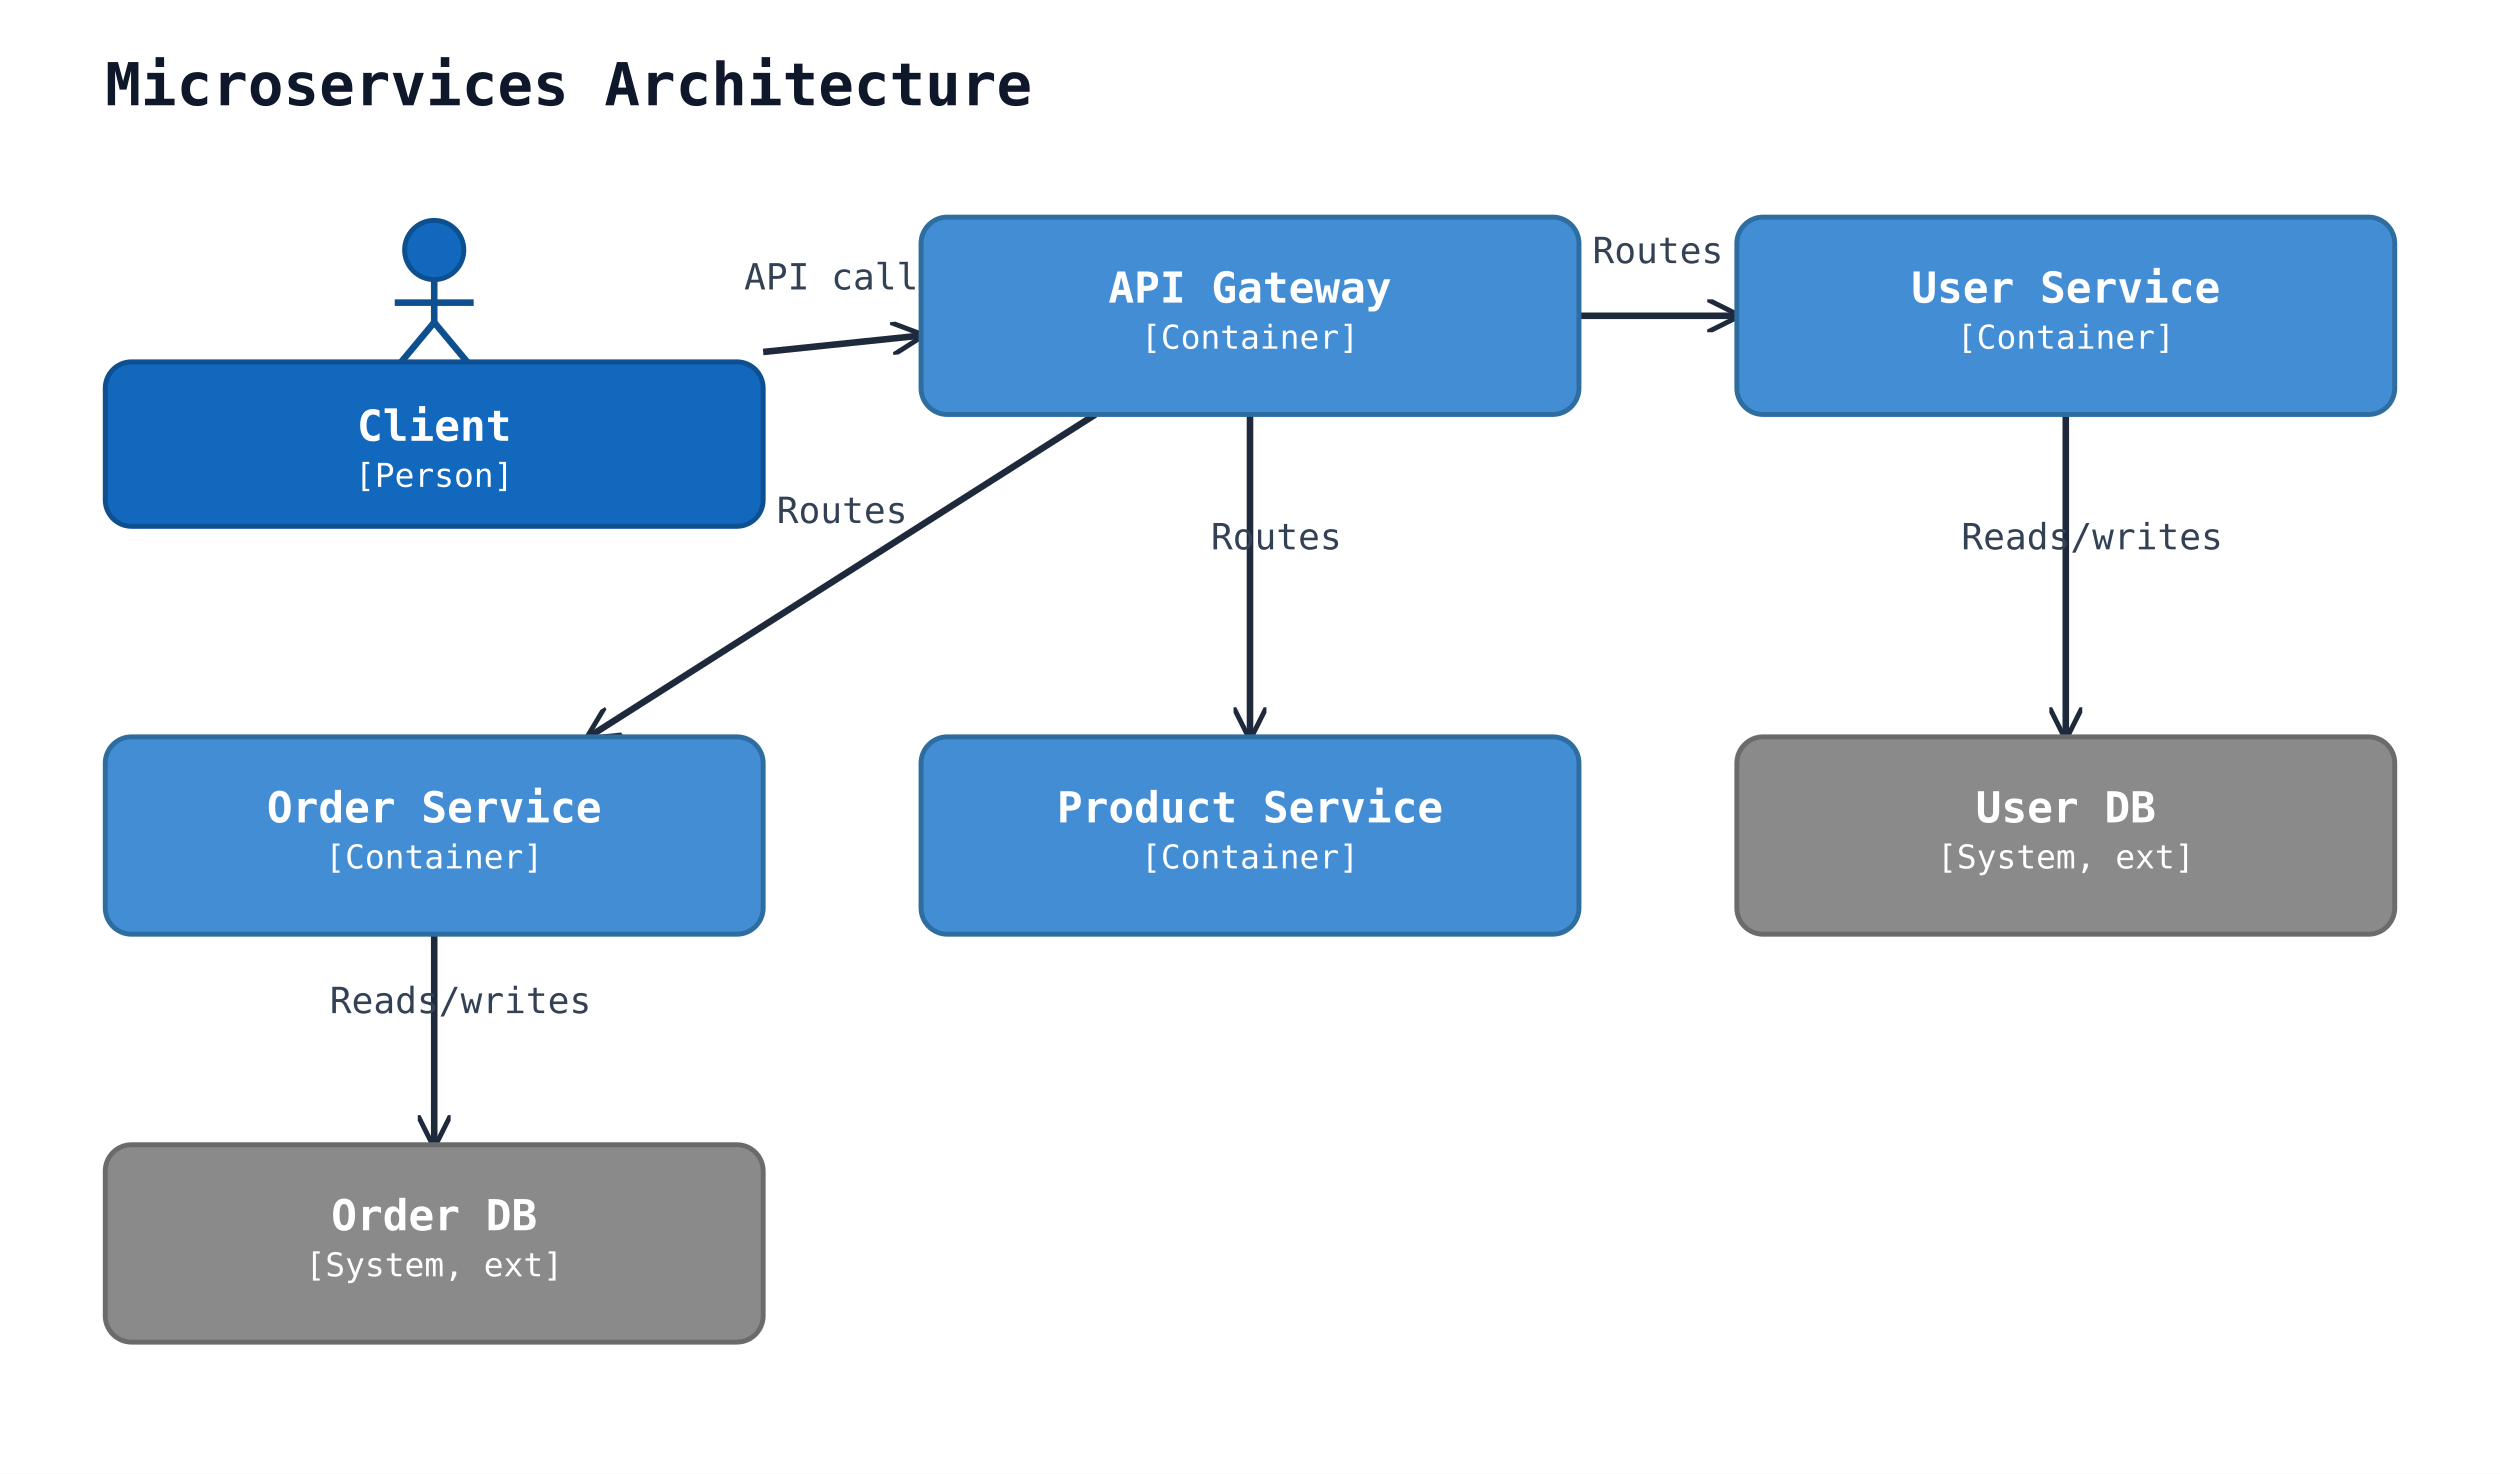
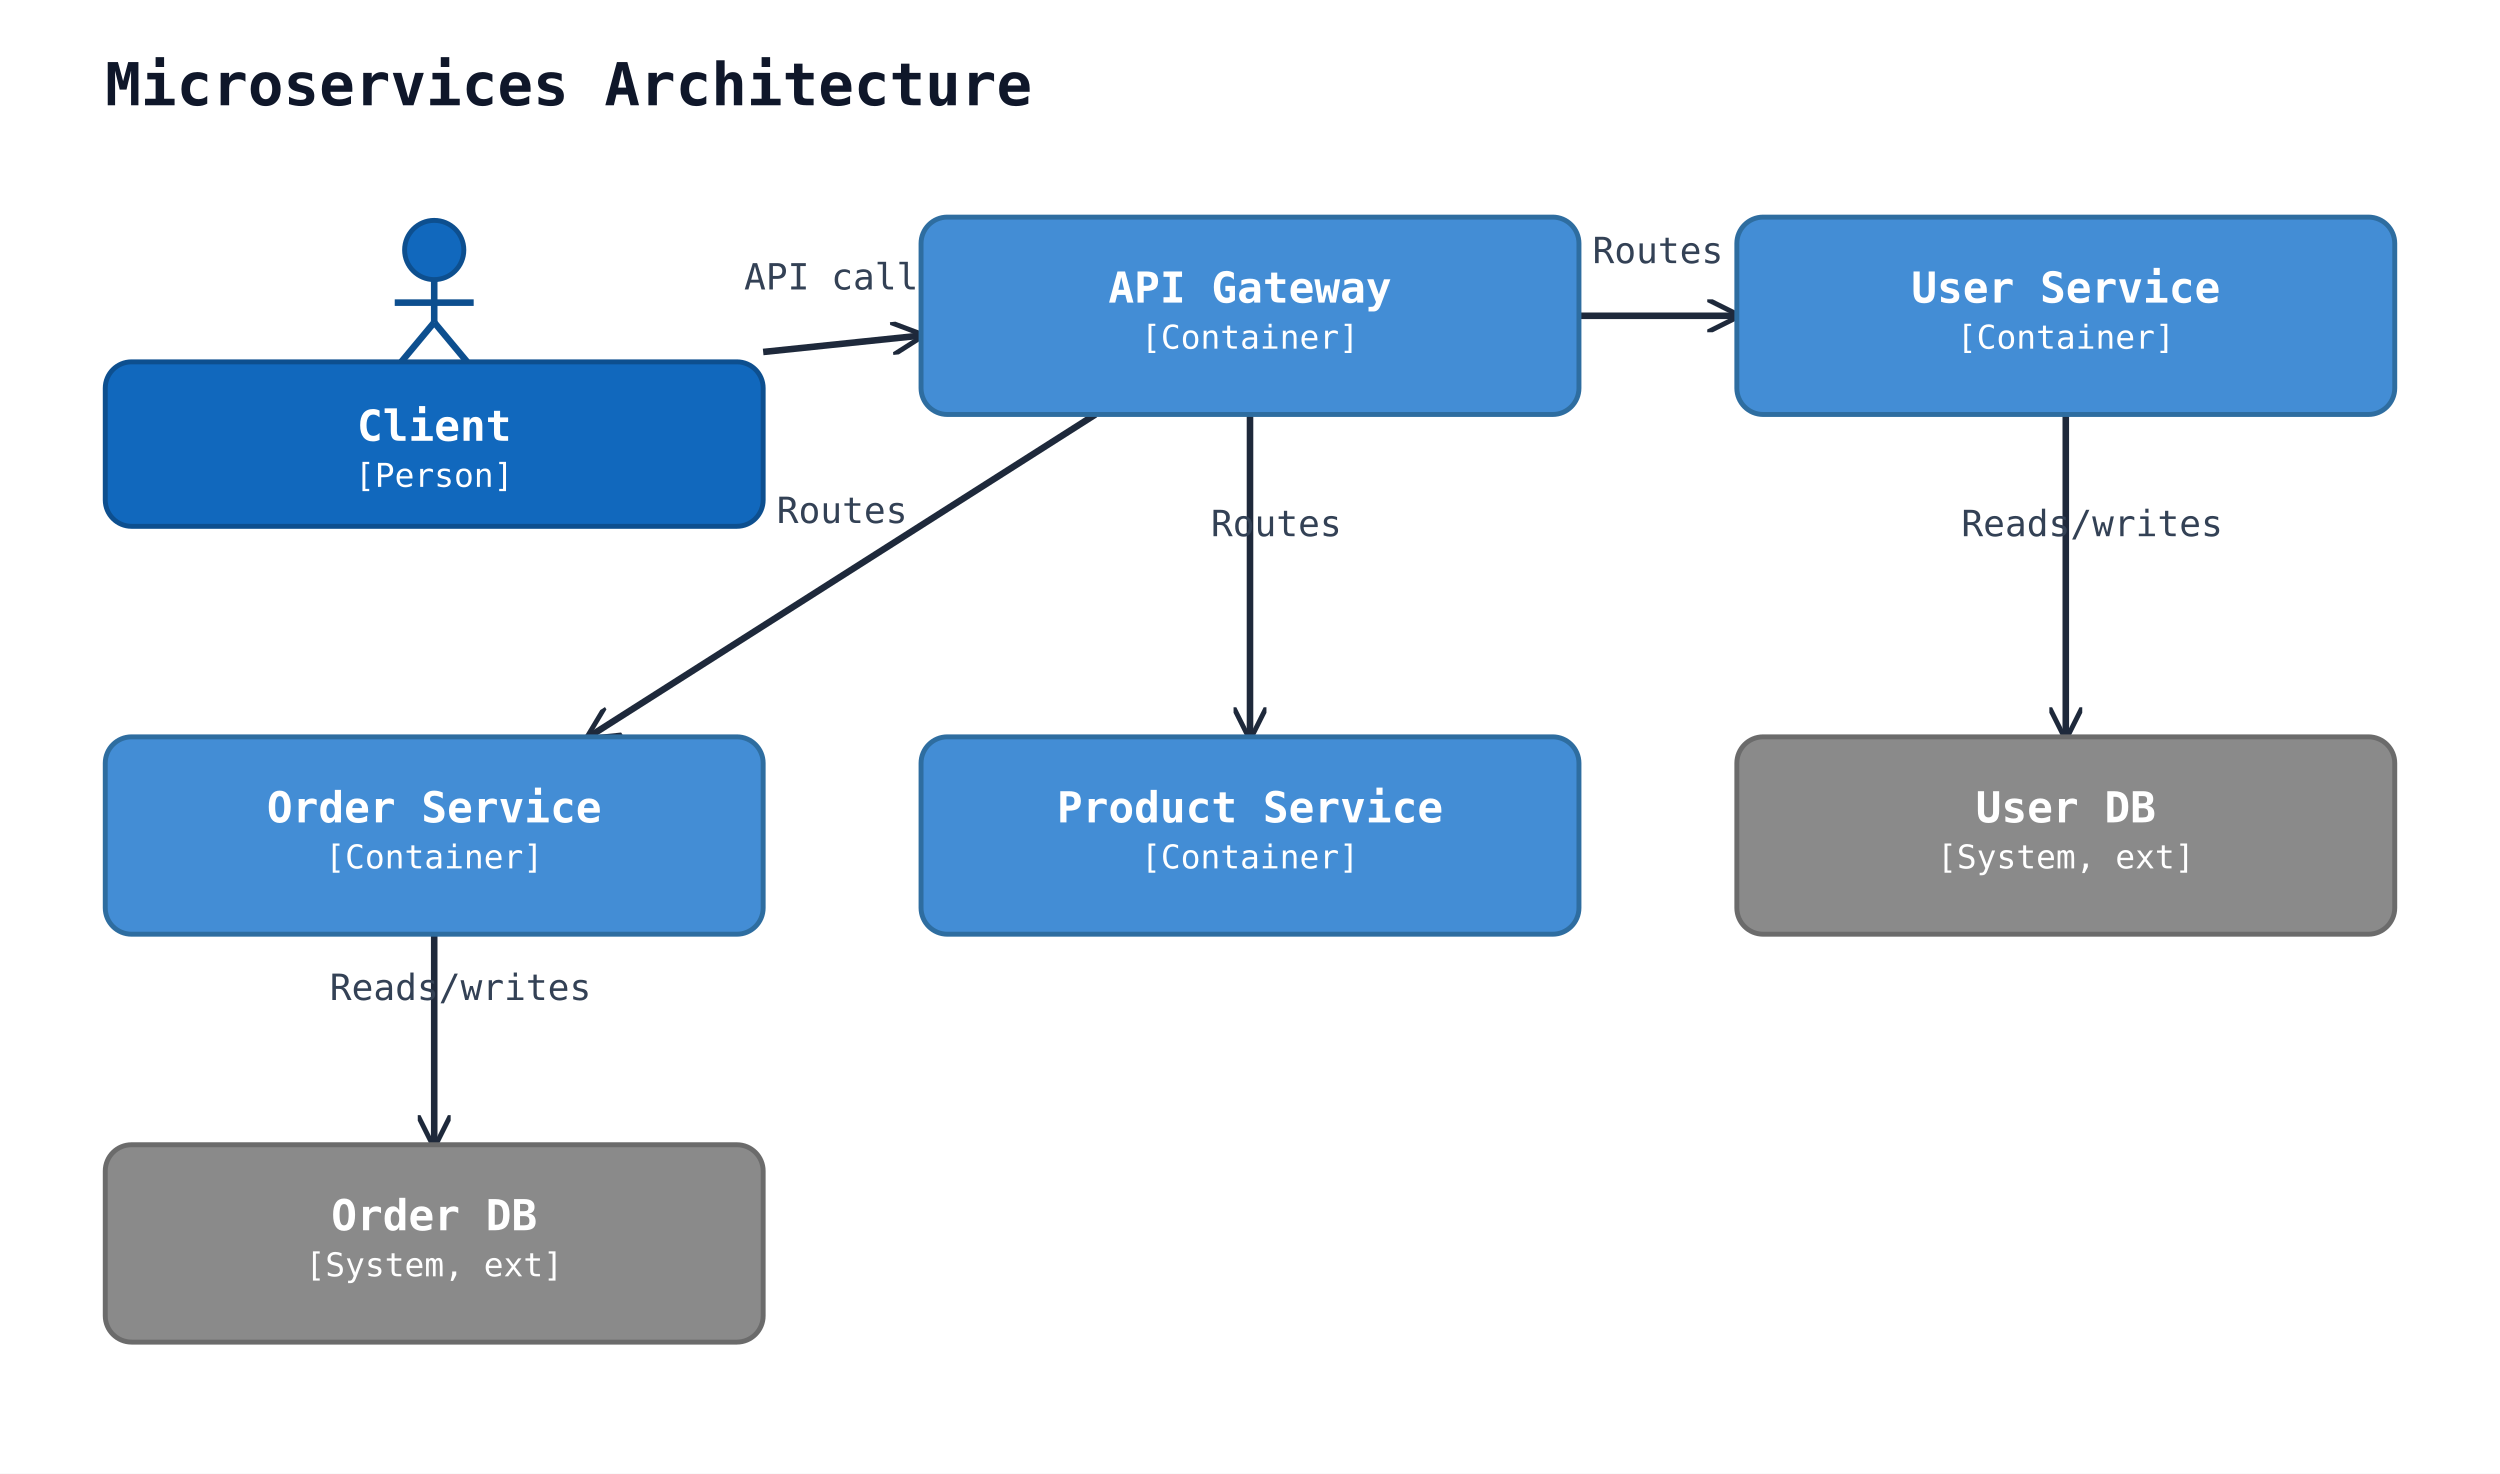
<svg xmlns="http://www.w3.org/2000/svg" width="760" height="448" viewBox="0 0 760 448">
  <rect width="100%" height="100%" fill="#ffffff" />
  <defs>
    <marker id="arrow-open" viewBox="0 0 10 10" refX="9" refY="5" markerWidth="10" markerHeight="10" markerUnits="userSpaceOnUse" orient="auto-start-reverse">
      <path d="M0,0 L10,5 L0,10" fill="none" stroke="#1e293b" stroke-width="1.5" />
    </marker>
    <marker id="arrow-triangle" viewBox="0 0 16 16" refX="15" refY="8" markerWidth="16" markerHeight="16" markerUnits="userSpaceOnUse" orient="auto-start-reverse">
      <polygon points="0,1 14,8 0,15" fill="#ffffff" stroke="#1e293b" stroke-width="1.5" fill-rule="nonzero" />
    </marker>
    <marker id="arrow-diamond-filled" viewBox="0 0 14 10" refX="13" refY="5" markerWidth="14" markerHeight="10" markerUnits="userSpaceOnUse" orient="auto-start-reverse">
      <path d="M0,5 L7,0 L14,5 L7,10 z" fill="#1e293b" stroke="#1e293b" stroke-width="1" />
    </marker>
    <marker id="arrow-diamond-open" viewBox="0 0 14 10" refX="13" refY="5" markerWidth="14" markerHeight="10" markerUnits="userSpaceOnUse" orient="auto-start-reverse">
      <path d="M0,5 L7,0 L14,5 L7,10 z" fill="#ffffff" stroke="#1e293b" stroke-width="1" />
    </marker>
  </defs>
  <text x="32" y="32" font-family="monospace" font-size="18" font-weight="600" fill="#0f172a">Microservices Architecture</text>
  <line class="uml-relation" data-uml-from="client" data-uml-to="gw" x1="232" y1="107" x2="280" y2="102" stroke="#1e293b" stroke-width="2" marker-end="url(#arrow-open)" />
  <text x="256" y="88" text-anchor="middle" font-family="monospace" font-size="11" fill="#334155">API calls</text>
  <line class="uml-relation" data-uml-from="gw" data-uml-to="users" x1="480" y1="96" x2="528" y2="96" stroke="#1e293b" stroke-width="2" marker-end="url(#arrow-open)" />
  <text x="504" y="80" text-anchor="middle" font-family="monospace" font-size="11" fill="#334155">Routes</text>
  <line class="uml-relation" data-uml-from="gw" data-uml-to="orders" x1="333" y1="126" x2="179" y2="224" stroke="#1e293b" stroke-width="2" marker-end="url(#arrow-open)" />
  <text x="256" y="159" text-anchor="middle" font-family="monospace" font-size="11" fill="#334155">Routes</text>
  <line class="uml-relation" data-uml-from="gw" data-uml-to="products" x1="380" y1="126" x2="380" y2="224" stroke="#1e293b" stroke-width="2" marker-end="url(#arrow-open)" />
-   <text x="388" y="167" text-anchor="middle" font-family="monospace" font-size="11" fill="#334155">Routes</text>
+   <text x="388" y="163" text-anchor="middle" font-family="monospace" font-size="11" fill="#334155">Routes</text>
  <line class="uml-relation" data-uml-from="users" data-uml-to="db1" x1="628" y1="126" x2="628" y2="224" stroke="#1e293b" stroke-width="2" marker-end="url(#arrow-open)" />
-   <text x="636" y="167" text-anchor="middle" font-family="monospace" font-size="11" fill="#334155">Reads/writes</text>
+   <text x="636" y="163" text-anchor="middle" font-family="monospace" font-size="11" fill="#334155">Reads/writes</text>
  <line class="uml-relation" data-uml-from="orders" data-uml-to="db2" x1="132" y1="284" x2="132" y2="348" stroke="#1e293b" stroke-width="2" marker-end="url(#arrow-open)" />
-   <text x="140" y="308" text-anchor="middle" font-family="monospace" font-size="11" fill="#334155">Reads/writes</text>
+   <text x="140" y="304" text-anchor="middle" font-family="monospace" font-size="11" fill="#334155">Reads/writes</text>
  <circle cx="132" cy="76" r="9" fill="#1168bd" stroke="#0d4f8f" stroke-width="1.5" />
  <line x1="132" y1="85" x2="132" y2="98" stroke="#0d4f8f" stroke-width="2" />
  <line x1="120" y1="92" x2="144" y2="92" stroke="#0d4f8f" stroke-width="2" />
  <line x1="132" y1="98" x2="122" y2="110" stroke="#0d4f8f" stroke-width="2" />
  <line x1="132" y1="98" x2="142" y2="110" stroke="#0d4f8f" stroke-width="2" />
  <rect x="32" y="110" width="200" height="50" rx="8" ry="8" fill="#1168bd" stroke="#0d4f8f" stroke-width="1.5" />
  <text x="132" y="134" text-anchor="middle" font-family="monospace" font-size="13" font-weight="600" fill="#ffffff">Client</text>
  <text x="132" y="148" text-anchor="middle" font-family="monospace" font-size="10" fill="#ffffff">[Person]</text>
  <rect x="280" y="66" width="200" height="60" rx="8" ry="8" fill="#438dd5" stroke="#2e6da0" stroke-width="1.5" />
  <text x="380" y="92" text-anchor="middle" font-family="monospace" font-size="13" font-weight="600" fill="#ffffff">API Gateway</text>
  <text x="380" y="106" text-anchor="middle" font-family="monospace" font-size="10" fill="#ffffff">[Container]</text>
  <rect x="528" y="66" width="200" height="60" rx="8" ry="8" fill="#438dd5" stroke="#2e6da0" stroke-width="1.5" />
  <text x="628" y="92" text-anchor="middle" font-family="monospace" font-size="13" font-weight="600" fill="#ffffff">User Service</text>
  <text x="628" y="106" text-anchor="middle" font-family="monospace" font-size="10" fill="#ffffff">[Container]</text>
  <rect x="32" y="224" width="200" height="60" rx="8" ry="8" fill="#438dd5" stroke="#2e6da0" stroke-width="1.5" />
  <text x="132" y="250" text-anchor="middle" font-family="monospace" font-size="13" font-weight="600" fill="#ffffff">Order Service</text>
  <text x="132" y="264" text-anchor="middle" font-family="monospace" font-size="10" fill="#ffffff">[Container]</text>
  <rect x="280" y="224" width="200" height="60" rx="8" ry="8" fill="#438dd5" stroke="#2e6da0" stroke-width="1.5" />
  <text x="380" y="250" text-anchor="middle" font-family="monospace" font-size="13" font-weight="600" fill="#ffffff">Product Service</text>
  <text x="380" y="264" text-anchor="middle" font-family="monospace" font-size="10" fill="#ffffff">[Container]</text>
  <rect x="528" y="224" width="200" height="60" rx="8" ry="8" fill="#8a8a8a" stroke="#6b6b6b" stroke-width="1.5" />
  <text x="628" y="250" text-anchor="middle" font-family="monospace" font-size="13" font-weight="600" fill="#ffffff">User DB</text>
  <text x="628" y="264" text-anchor="middle" font-family="monospace" font-size="10" fill="#ffffff">[System, ext]</text>
  <rect x="32" y="348" width="200" height="60" rx="8" ry="8" fill="#8a8a8a" stroke="#6b6b6b" stroke-width="1.5" />
  <text x="132" y="374" text-anchor="middle" font-family="monospace" font-size="13" font-weight="600" fill="#ffffff">Order DB</text>
  <text x="132" y="388" text-anchor="middle" font-family="monospace" font-size="10" fill="#ffffff">[System, ext]</text>
</svg>
